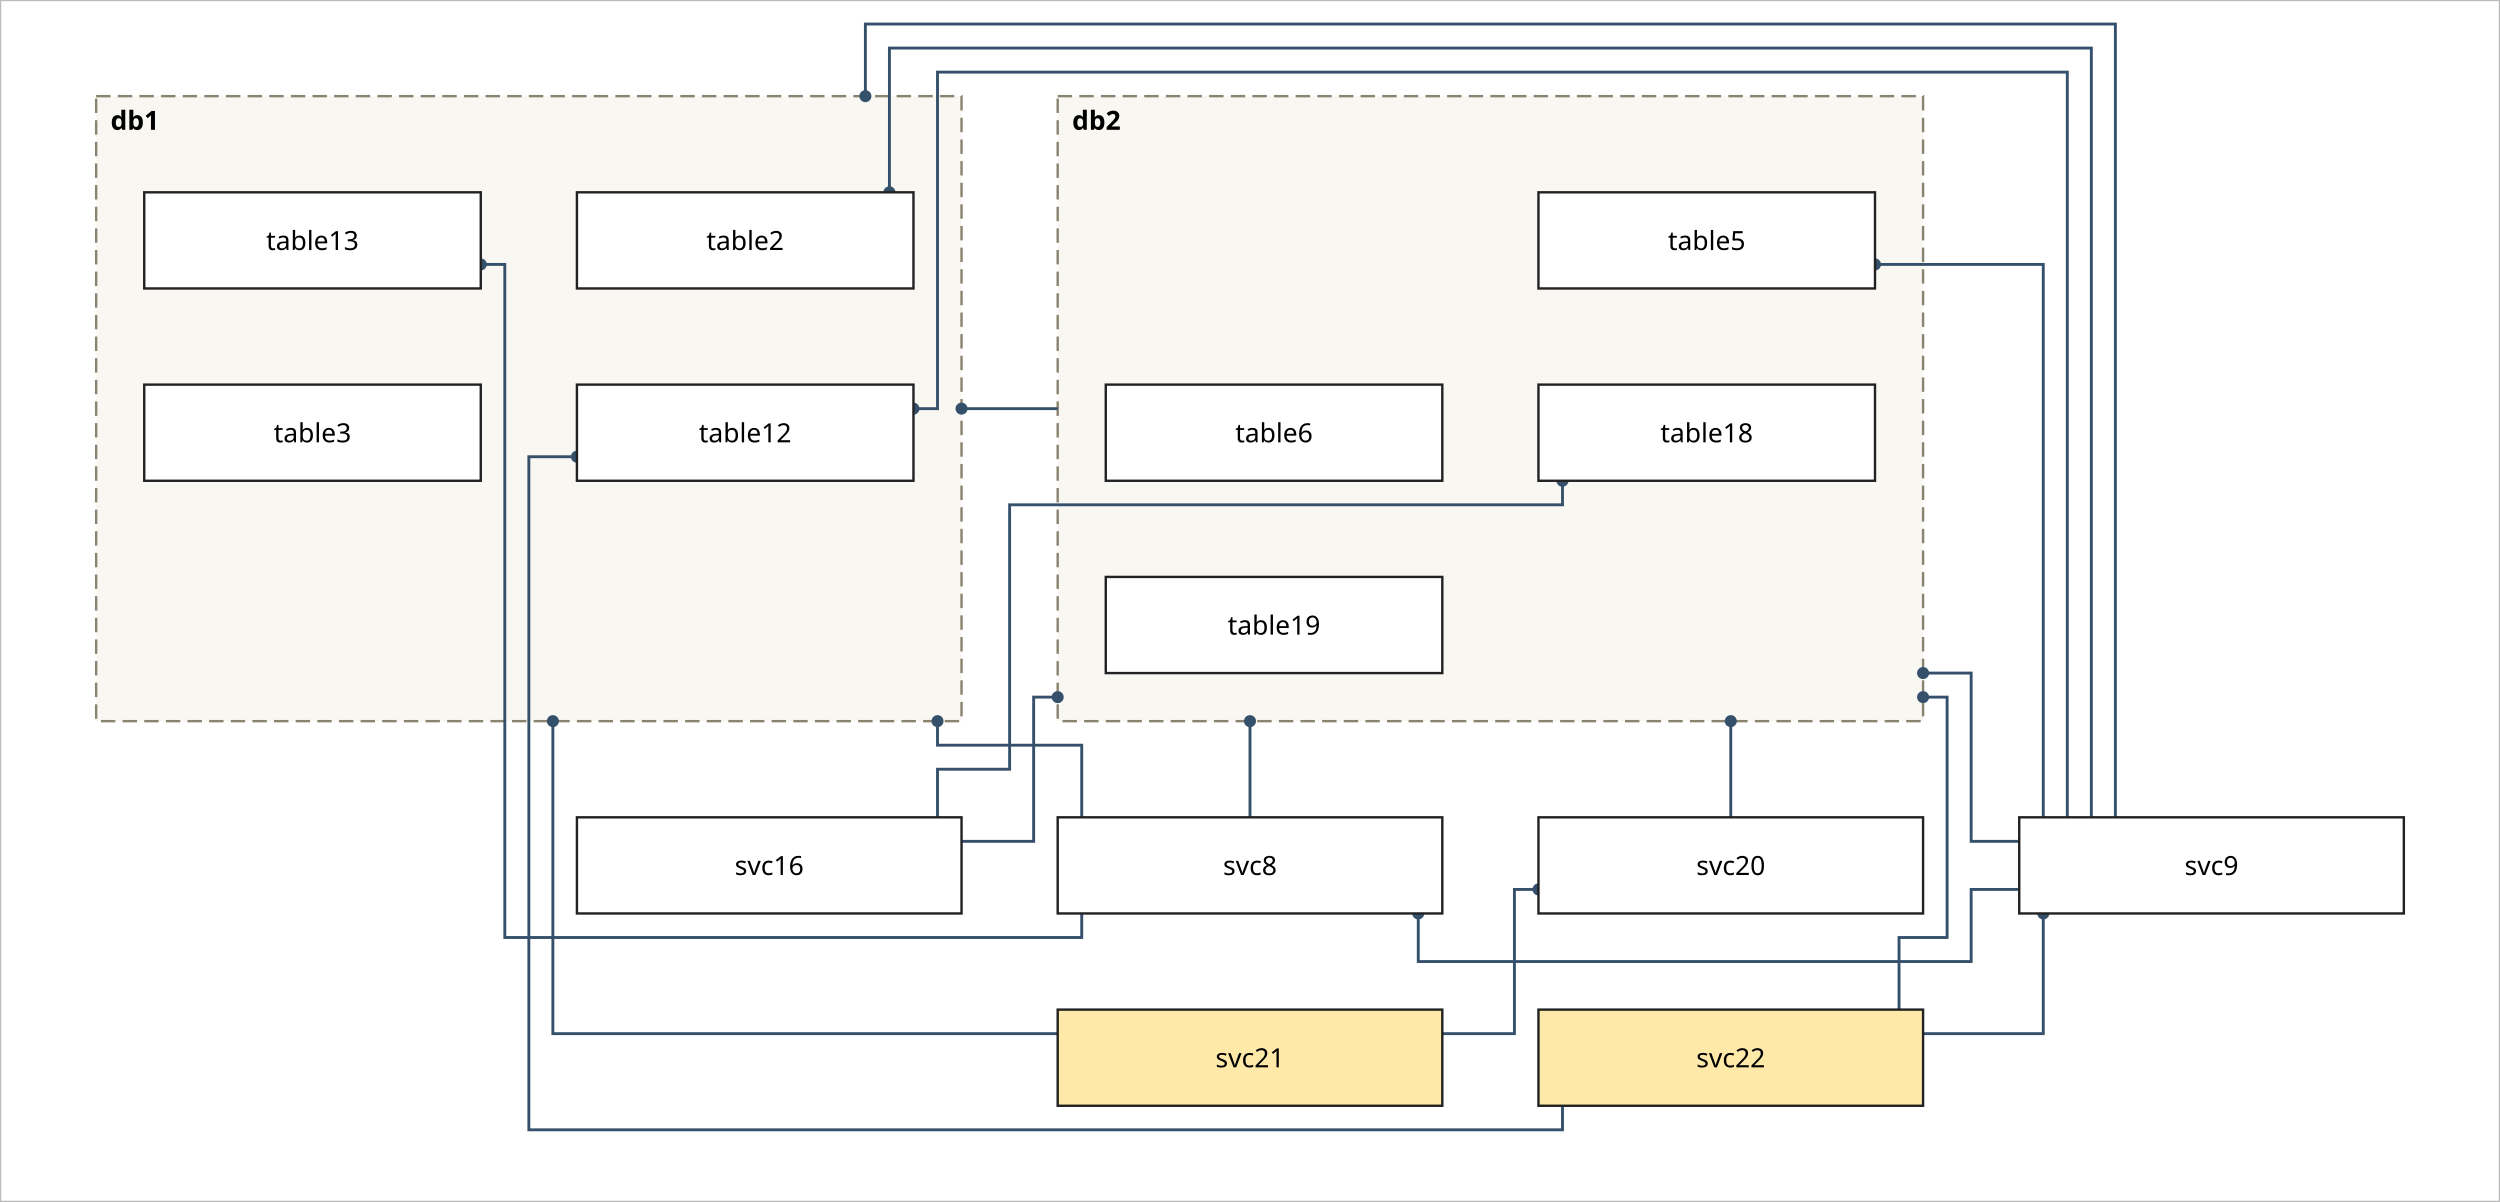
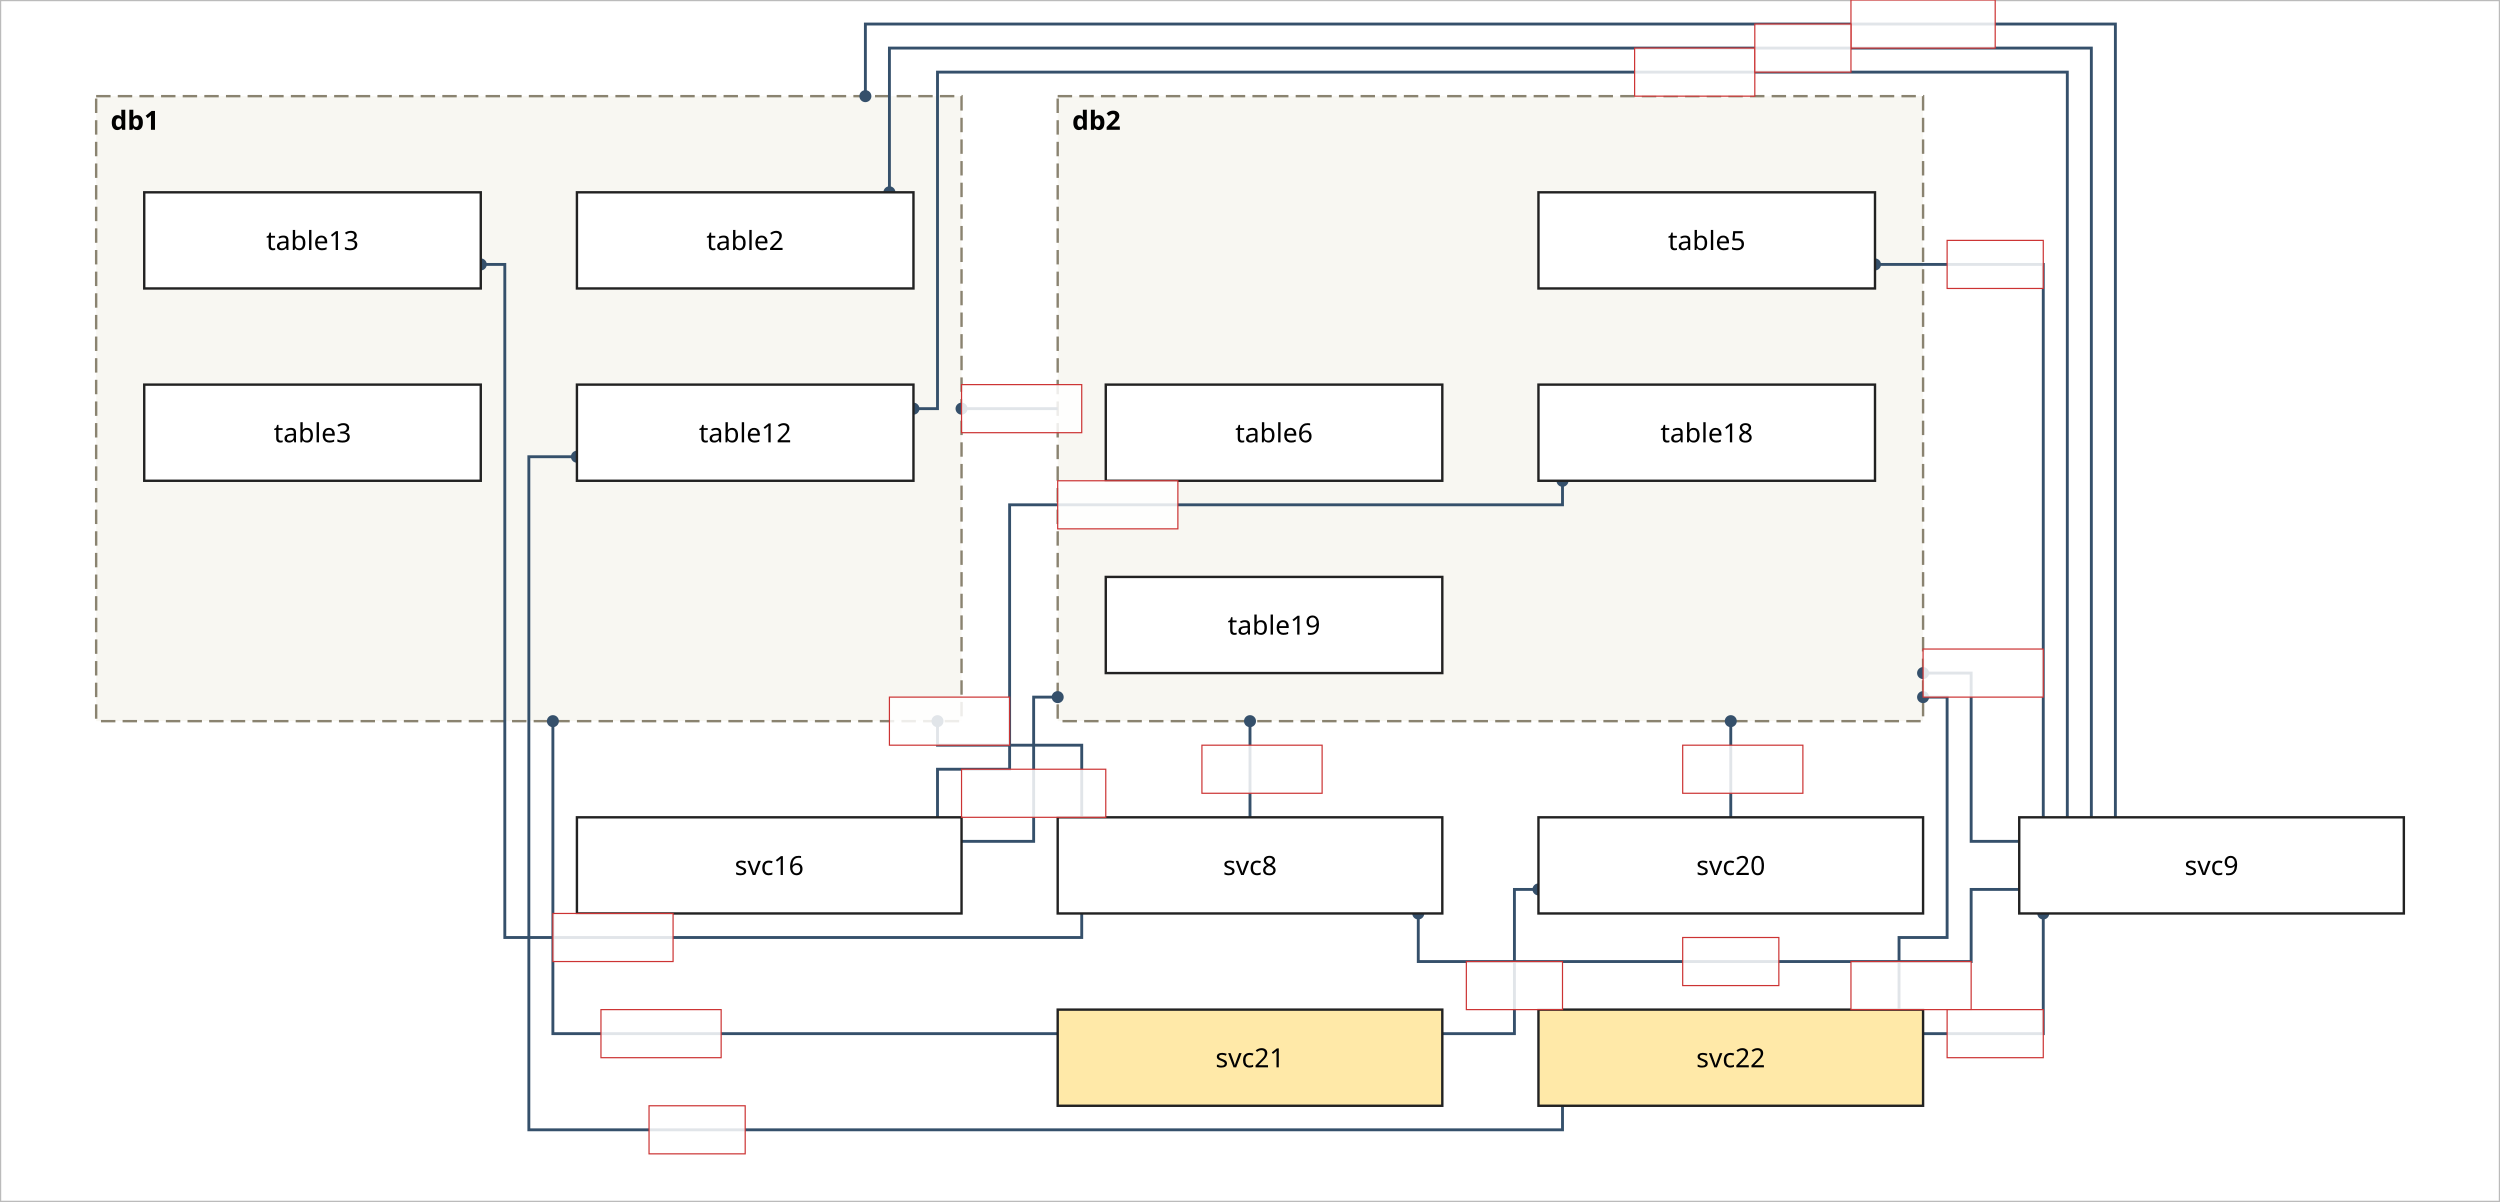
<svg xmlns="http://www.w3.org/2000/svg" width="1040" height="500" viewBox="0 0 1040 500" font-family="sans-serif" font-size="11">
  <rect width="100%" height="100%" fill="#fff" stroke="#bbb" />
  <rect x="40" y="40" width="360" height="260" fill="#f3f1ea" fill-opacity="0.6" stroke="#8a8370" stroke-dasharray="6 3" />
  <text x="46" y="54" font-weight="bold">db1</text>
  <rect x="440" y="40" width="360" height="260" fill="#f3f1ea" fill-opacity="0.6" stroke="#8a8370" stroke-dasharray="6 3" />
  <text x="446" y="54" font-weight="bold">db2</text>
  <polyline points="440,170 400,170" fill="none" stroke="#35506b" stroke-width="1.2" />
  <circle cx="400" cy="170" r="2.5" fill="#35506b" />
  <polyline points="400,350 430,350 430,290 440,290" fill="none" stroke="#35506b" stroke-width="1.2" />
  <circle cx="440" cy="290" r="2.5" fill="#35506b" />
  <polyline points="390,340 390,320 420,320 420,210 650,210 650,200" fill="none" stroke="#35506b" stroke-width="1.2" />
  <circle cx="650" cy="200" r="2.5" fill="#35506b" />
  <polyline points="720,340 720,300" fill="none" stroke="#35506b" stroke-width="1.2" />
  <circle cx="720" cy="300" r="2.5" fill="#35506b" />
  <polyline points="440,430 230,430 230,300" fill="none" stroke="#35506b" stroke-width="1.2" />
  <circle cx="230" cy="300" r="2.5" fill="#35506b" />
  <polyline points="600,430 630,430 630,370 640,370" fill="none" stroke="#35506b" stroke-width="1.2" />
  <circle cx="640" cy="370" r="2.5" fill="#35506b" />
  <polyline points="650,460 650,470 220,470 220,190 240,190" fill="none" stroke="#35506b" stroke-width="1.2" />
  <circle cx="240" cy="190" r="2.5" fill="#35506b" />
  <polyline points="790,420 790,390 810,390 810,290 800,290" fill="none" stroke="#35506b" stroke-width="1.2" />
  <circle cx="800" cy="290" r="2.5" fill="#35506b" />
  <polyline points="800,430 850,430 850,380" fill="none" stroke="#35506b" stroke-width="1.2" />
  <circle cx="850" cy="380" r="2.5" fill="#35506b" />
  <polyline points="450,340 450,310 390,310 390,300" fill="none" stroke="#35506b" stroke-width="1.2" />
  <circle cx="390" cy="300" r="2.5" fill="#35506b" />
  <polyline points="450,380 450,390 210,390 210,110 200,110" fill="none" stroke="#35506b" stroke-width="1.2" />
  <circle cx="200" cy="110" r="2.5" fill="#35506b" />
  <polyline points="520,340 520,300" fill="none" stroke="#35506b" stroke-width="1.2" />
  <circle cx="520" cy="300" r="2.5" fill="#35506b" />
  <polyline points="880,340 880,10 360,10 360,40" fill="none" stroke="#35506b" stroke-width="1.2" />
  <circle cx="360" cy="40" r="2.5" fill="#35506b" />
  <polyline points="860,340 860,30 390,30 390,170 380,170" fill="none" stroke="#35506b" stroke-width="1.2" />
  <circle cx="380" cy="170" r="2.5" fill="#35506b" />
  <polyline points="870,340 870,20 370,20 370,80" fill="none" stroke="#35506b" stroke-width="1.2" />
  <circle cx="370" cy="80" r="2.5" fill="#35506b" />
  <polyline points="840,350 820,350 820,280 800,280" fill="none" stroke="#35506b" stroke-width="1.2" />
  <circle cx="800" cy="280" r="2.5" fill="#35506b" />
  <polyline points="850,340 850,110 780,110" fill="none" stroke="#35506b" stroke-width="1.2" />
  <circle cx="780" cy="110" r="2.5" fill="#35506b" />
  <polyline points="840,370 820,370 820,400 590,400 590,380" fill="none" stroke="#35506b" stroke-width="1.2" />
  <circle cx="590" cy="380" r="2.5" fill="#35506b" />
  <rect x="240" y="160" width="140" height="40" fill="#fff" stroke="#222" />
  <text x="310" y="184" text-anchor="middle">table12</text>
  <rect x="60" y="80" width="140" height="40" fill="#fff" stroke="#222" />
  <text x="130" y="104" text-anchor="middle">table13</text>
  <rect x="240" y="80" width="140" height="40" fill="#fff" stroke="#222" />
  <text x="310" y="104" text-anchor="middle">table2</text>
  <rect x="60" y="160" width="140" height="40" fill="#fff" stroke="#222" />
  <text x="130" y="184" text-anchor="middle">table3</text>
  <rect x="640" y="160" width="140" height="40" fill="#fff" stroke="#222" />
  <text x="710" y="184" text-anchor="middle">table18</text>
  <rect x="460" y="240" width="140" height="40" fill="#fff" stroke="#222" />
  <text x="530" y="264" text-anchor="middle">table19</text>
  <rect x="640" y="80" width="140" height="40" fill="#fff" stroke="#222" />
  <text x="710" y="104" text-anchor="middle">table5</text>
  <rect x="460" y="160" width="140" height="40" fill="#fff" stroke="#222" />
  <text x="530" y="184" text-anchor="middle">table6</text>
  <rect x="240" y="340" width="160" height="40" fill="#fff" stroke="#222" />
  <text x="320" y="364" text-anchor="middle">svc16</text>
  <rect x="640" y="340" width="160" height="40" fill="#fff" stroke="#222" />
  <text x="720" y="364" text-anchor="middle">svc20</text>
  <rect x="440" y="420" width="160" height="40" fill="#ffe9a8" stroke="#222" />
  <text x="520" y="444" text-anchor="middle">svc21</text>
  <rect x="640" y="420" width="160" height="40" fill="#ffe9a8" stroke="#222" />
  <text x="720" y="444" text-anchor="middle">svc22</text>
  <rect x="440" y="340" width="160" height="40" fill="#fff" stroke="#222" />
  <text x="520" y="364" text-anchor="middle">svc8</text>
  <rect x="840" y="340" width="160" height="40" fill="#fff" stroke="#222" />
  <text x="920" y="364" text-anchor="middle">svc9</text>
+   <rect x="400" y="160" width="50" height="20" fill="#fff" fill-opacity="0.85" stroke="#c33" stroke-width="0.5" />
+   <rect x="400" y="320" width="60" height="20" fill="#fff" fill-opacity="0.85" stroke="#c33" stroke-width="0.5" />
+   <rect x="440" y="200" width="50" height="20" fill="#fff" fill-opacity="0.85" stroke="#c33" stroke-width="0.5" />
+   <rect x="700" y="310" width="50" height="20" fill="#fff" fill-opacity="0.85" stroke="#c33" stroke-width="0.5" />
+   <rect x="250" y="420" width="50" height="20" fill="#fff" fill-opacity="0.85" stroke="#c33" stroke-width="0.5" />
+   <rect x="610" y="400" width="40" height="20" fill="#fff" fill-opacity="0.85" stroke="#c33" stroke-width="0.5" />
+   <rect x="270" y="460" width="40" height="20" fill="#fff" fill-opacity="0.85" stroke="#c33" stroke-width="0.5" />
+   <rect x="770" y="400" width="50" height="20" fill="#fff" fill-opacity="0.85" stroke="#c33" stroke-width="0.5" />
+   <rect x="810" y="420" width="40" height="20" fill="#fff" fill-opacity="0.85" stroke="#c33" stroke-width="0.5" />
+   <rect x="370" y="290" width="50" height="20" fill="#fff" fill-opacity="0.85" stroke="#c33" stroke-width="0.5" />
+   <rect x="230" y="380" width="50" height="20" fill="#fff" fill-opacity="0.85" stroke="#c33" stroke-width="0.5" />
+   <rect x="500" y="310" width="50" height="20" fill="#fff" fill-opacity="0.85" stroke="#c33" stroke-width="0.5" />
+   <rect x="770" y="0" width="60" height="20" fill="#fff" fill-opacity="0.85" stroke="#c33" stroke-width="0.5" />
+   <rect x="680" y="20" width="50" height="20" fill="#fff" fill-opacity="0.85" stroke="#c33" stroke-width="0.5" />
+   <rect x="730" y="10" width="40" height="20" fill="#fff" fill-opacity="0.85" stroke="#c33" stroke-width="0.5" />
+   <rect x="800" y="270" width="50" height="20" fill="#fff" fill-opacity="0.85" stroke="#c33" stroke-width="0.5" />
+   <rect x="810" y="100" width="40" height="20" fill="#fff" fill-opacity="0.85" stroke="#c33" stroke-width="0.5" />
+   <rect x="700" y="390" width="40" height="20" fill="#fff" fill-opacity="0.85" stroke="#c33" stroke-width="0.5" />
</svg>
